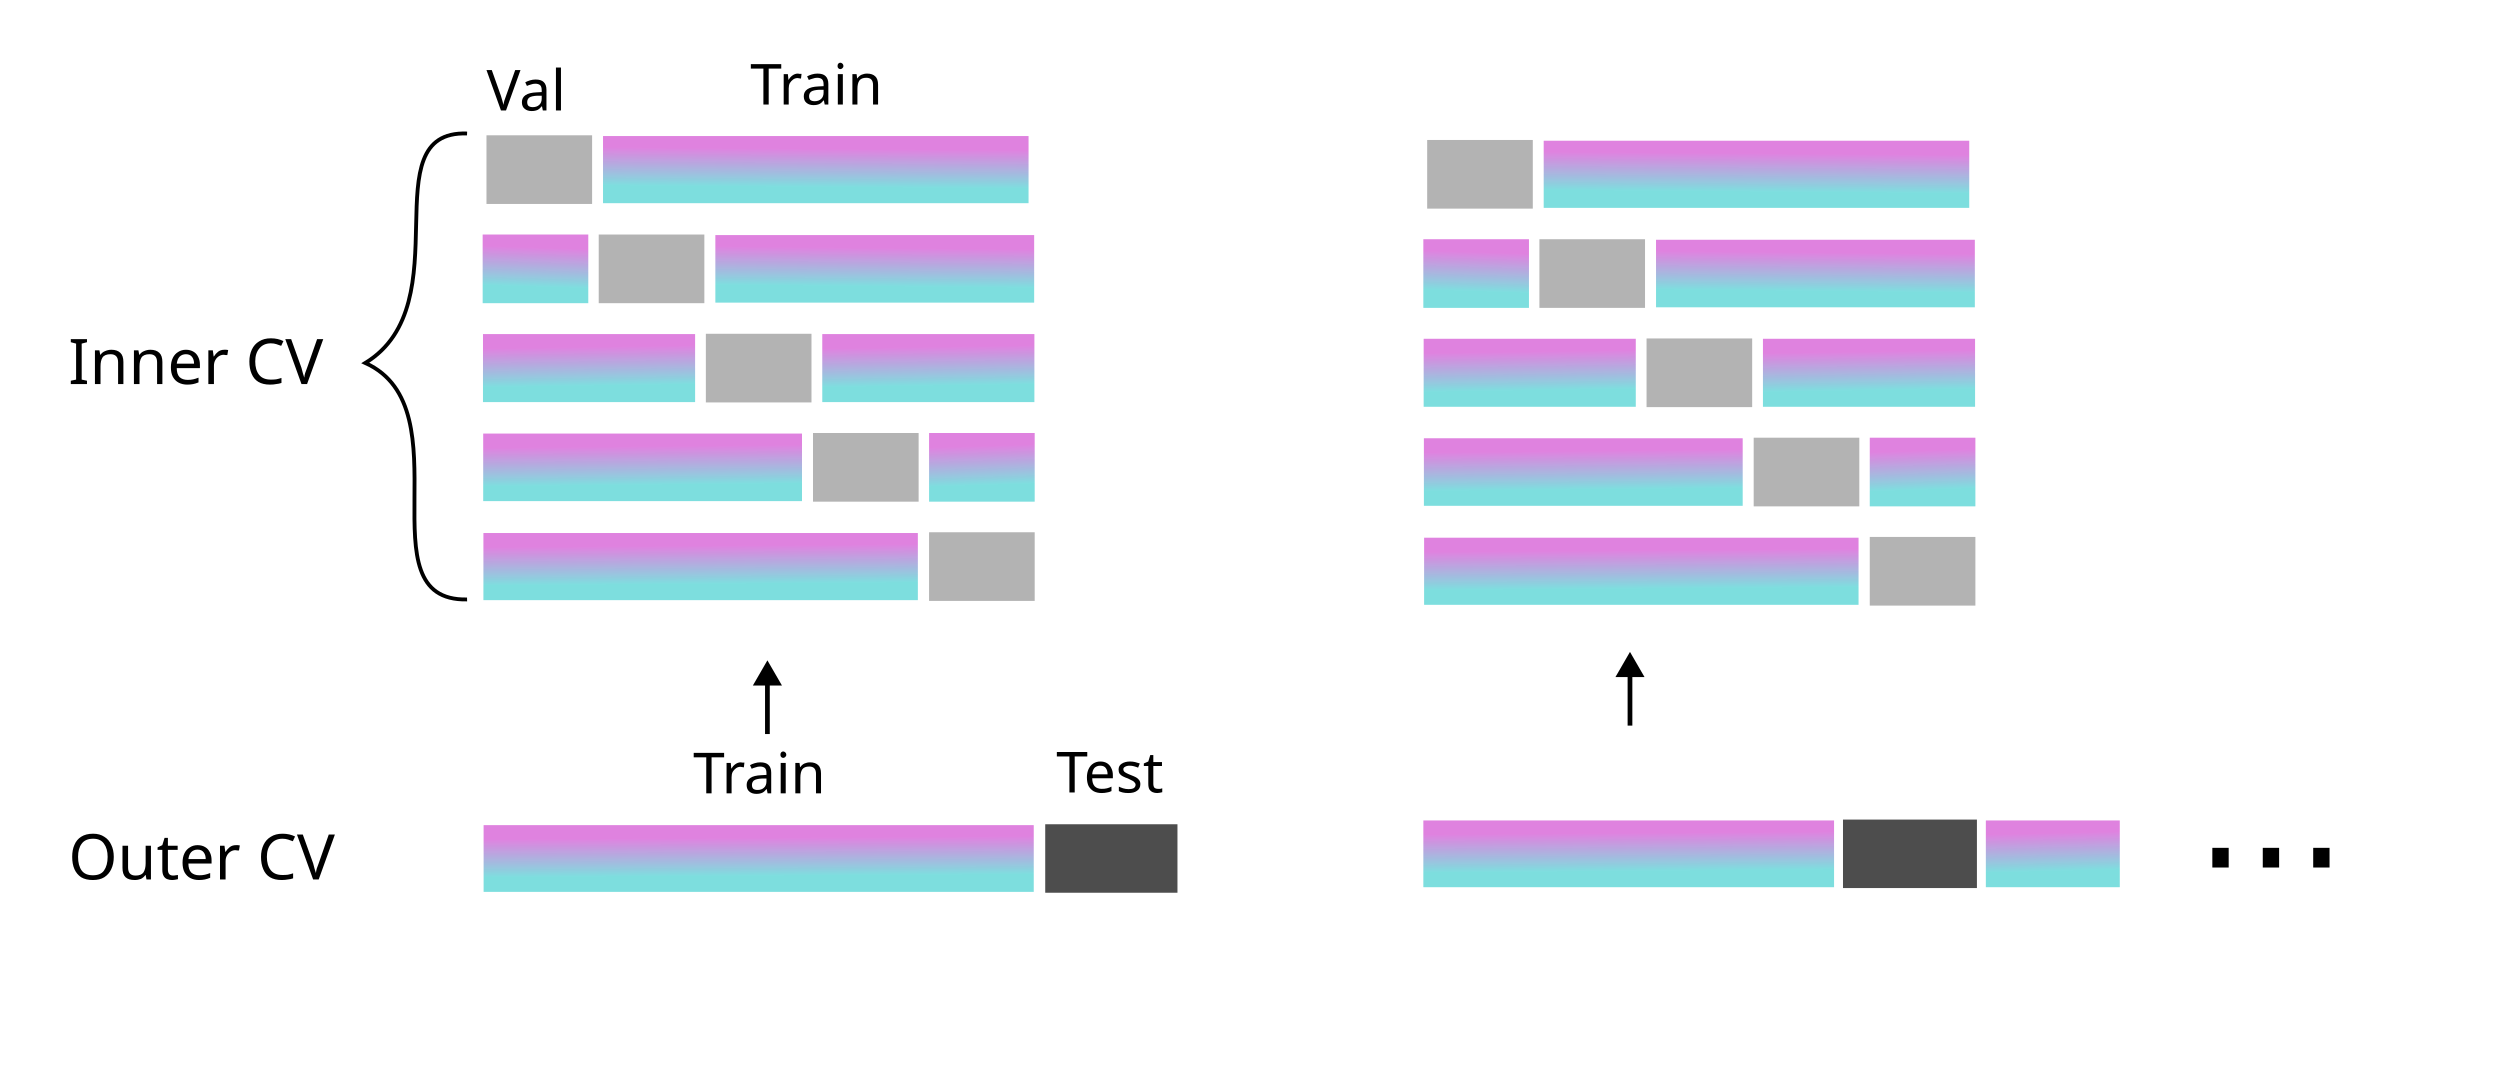
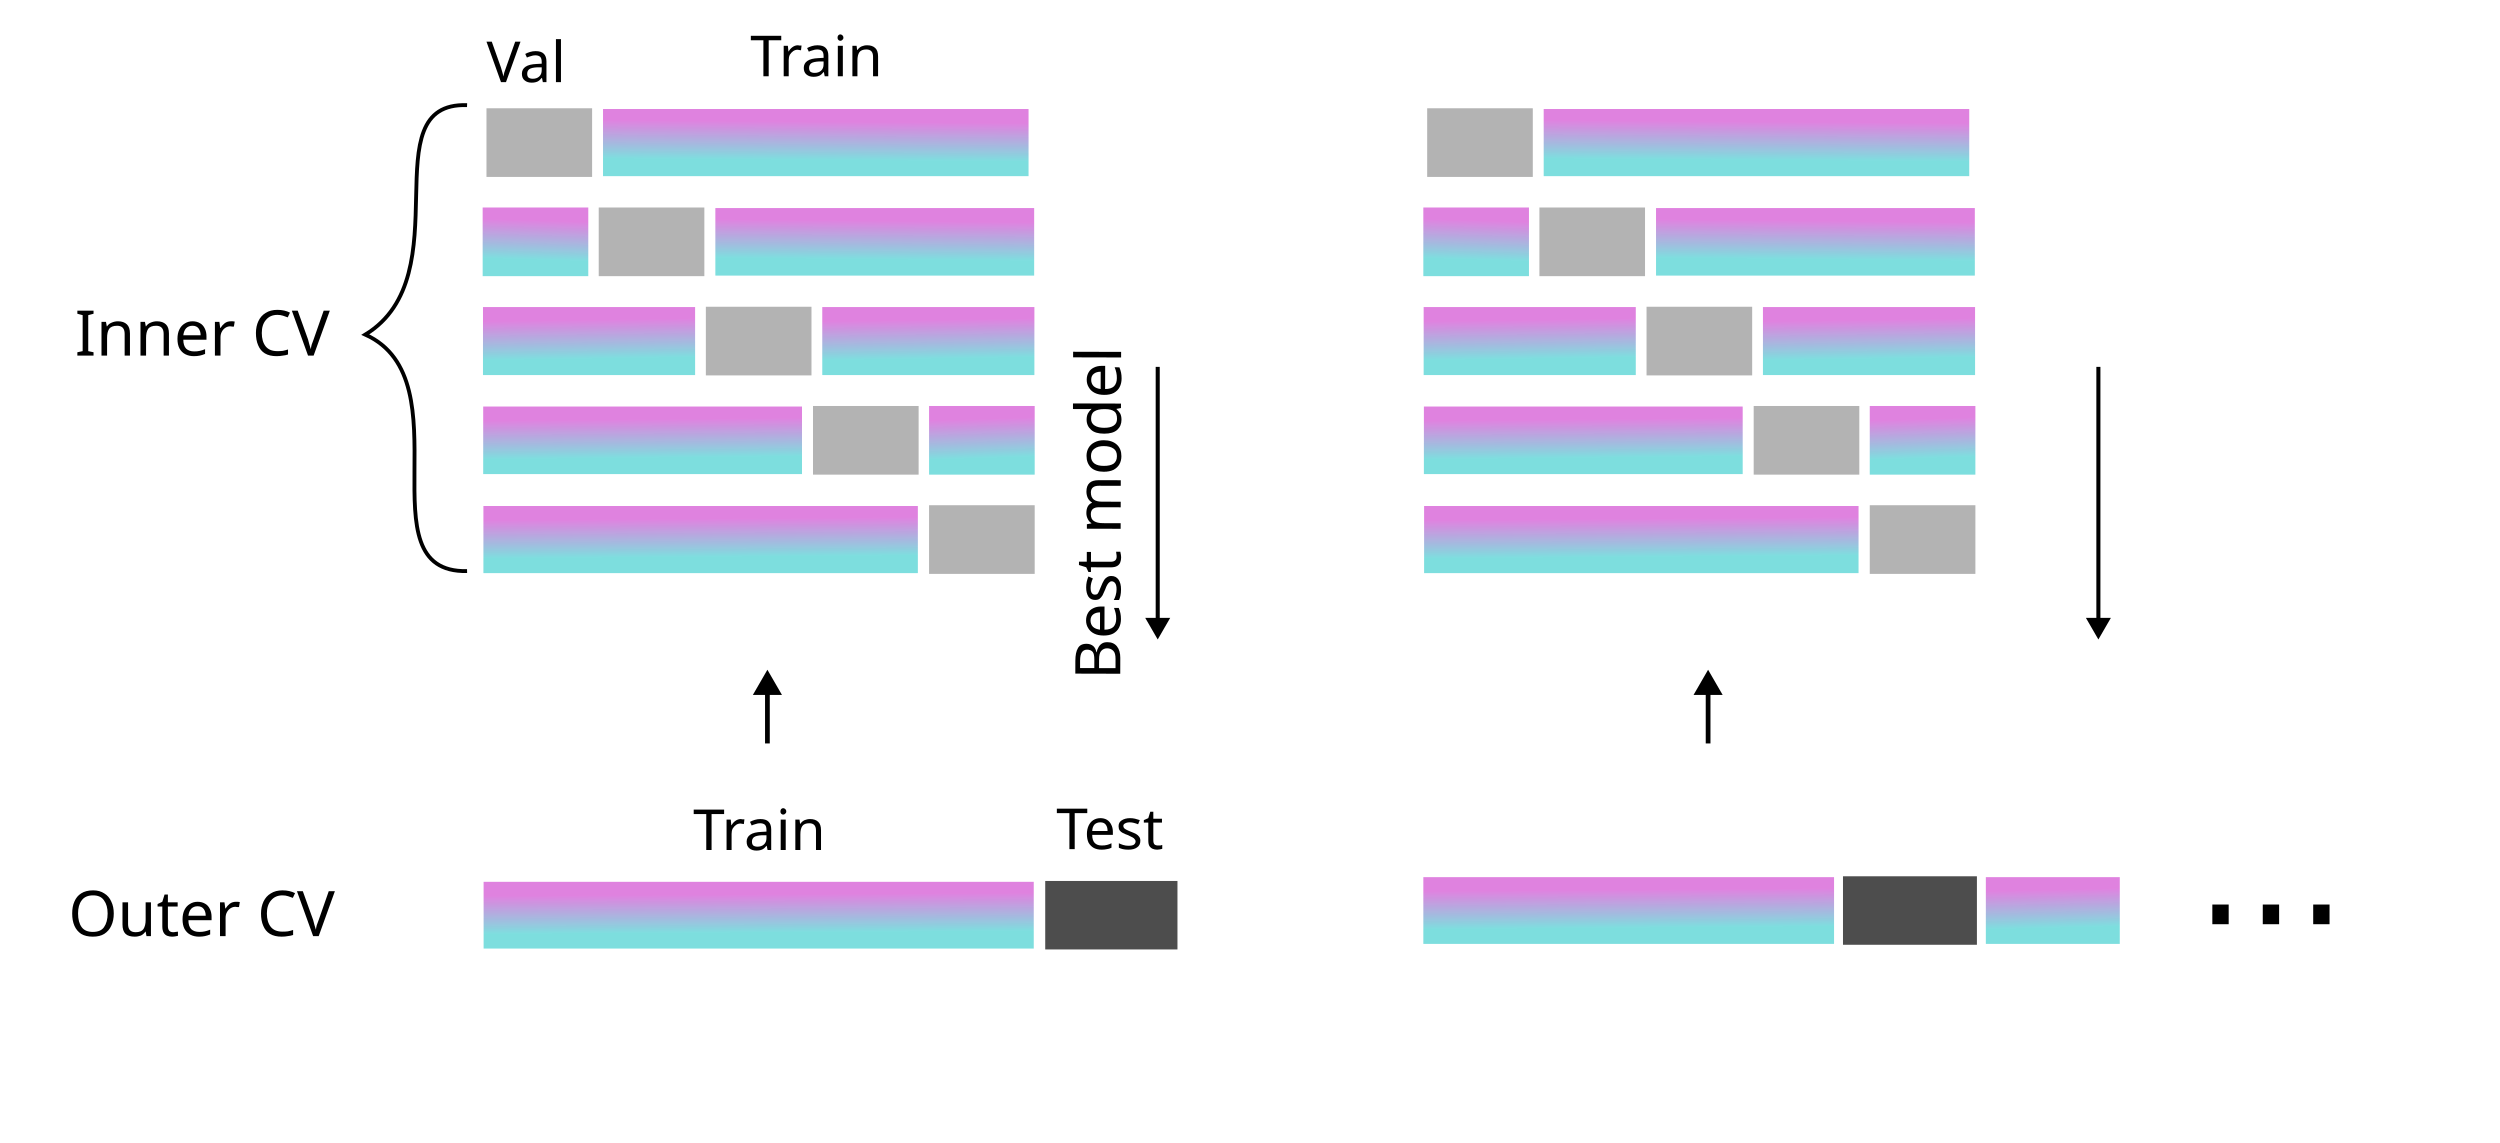
- <svg xmlns="http://www.w3.org/2000/svg" xmlns:xlink="http://www.w3.org/1999/xlink" width="140mm" height="60mm" viewBox="0 0 140 60" version="1.1" id="svg5">
+ <svg xmlns="http://www.w3.org/2000/svg" xmlns:xlink="http://www.w3.org/1999/xlink" width="140mm" height="64mm" viewBox="0 0 140 64" version="1.1" id="svg5">
  <defs id="defs2">
+     <marker style="overflow:visible" id="marker1310" refX="0" refY="0" orient="auto-start-reverse" markerWidth="5.324" markerHeight="6.155" viewBox="0 0 5.324 6.155" preserveAspectRatio="xMidYMid">
+       <path transform="scale(0.5)" style="fill:context-stroke;fill-rule:evenodd;stroke:context-stroke;stroke-width:1pt" d="M 5.77,0 -2.88,5 V -5 Z" id="path1308" />
+     </marker>
    <marker style="overflow:visible" id="TriangleStart" refX="0" refY="0" orient="auto-start-reverse" markerWidth="5.324" markerHeight="6.155" viewBox="0 0 5.324 6.155" preserveAspectRatio="xMidYMid">
      <path transform="scale(0.5)" style="fill:context-stroke;fill-rule:evenodd;stroke:context-stroke;stroke-width:1pt" d="M 5.77,0 -2.88,5 V -5 Z" id="path135" />
    </marker>
    <linearGradient id="linearGradient109644">
      <stop style="stop-color:#00bfbf;stop-opacity:0.508;" offset="0.267" id="stop109640" />
      <stop style="stop-color:#bf00bf;stop-opacity:0.489;" offset="0.849" id="stop109642" />
    </linearGradient>
-     <linearGradient xlink:href="#linearGradient109644" id="linearGradient109646" x1="12.451" y1="15.493" x2="12.457" y2="13.879" gradientUnits="userSpaceOnUse" gradientTransform="matrix(1.513694,0,0,2.288018,-62.04366,14.4755)" />
+     <linearGradient xlink:href="#linearGradient109644" id="linearGradient109646" x1="12.451" y1="15.493" x2="12.457" y2="13.879" gradientUnits="userSpaceOnUse" gradientTransform="matrix(1.513694,0,0,2.288018,-62.04366,17.76292)" />
    <clipPath clipPathUnits="userSpaceOnUse" id="clipPath140313">
      <path d="M 0,0 H 288 V 217 H 0 Z" id="path140311" />
    </clipPath>
    <clipPath clipPathUnits="userSpaceOnUse" id="clipPath135669">
      <path d="M 0,0 H 288 V 217 H 0 Z" id="path135667" />
    </clipPath>
-     <linearGradient xlink:href="#linearGradient109644" id="linearGradient1276" gradientUnits="userSpaceOnUse" gradientTransform="matrix(1.195354,0,0,2.300832,-54.68055,-2.05934)" x1="12.451" y1="15.493" x2="12.457" y2="13.879" />
-     <linearGradient xlink:href="#linearGradient109644" id="linearGradient1411" gradientUnits="userSpaceOnUse" gradientTransform="matrix(0.8771693,0,0,2.315583,-47.31945,-7.832839)" x1="12.451" y1="15.493" x2="12.457" y2="13.879" />
-     <linearGradient xlink:href="#linearGradient109644" id="linearGradient1501" gradientUnits="userSpaceOnUse" gradientTransform="matrix(0.2906032,0,0,2.353418,-58.74072,-8.386604)" x1="12.451" y1="15.493" x2="12.457" y2="13.879" />
-     <linearGradient xlink:href="#linearGradient109644" id="linearGradient1594" gradientUnits="userSpaceOnUse" gradientTransform="matrix(0.5836803,0,0,2.331934,-40.52742,-13.62977)" x1="12.451" y1="15.493" x2="12.457" y2="13.879" />
-     <linearGradient xlink:href="#linearGradient109644" id="linearGradient1598" gradientUnits="userSpaceOnUse" gradientTransform="matrix(0.5836803,0,0,2.331934,-59.52742,-13.62976)" x1="12.451" y1="15.493" x2="12.457" y2="13.879" />
-     <linearGradient xlink:href="#linearGradient109644" id="linearGradient1693" gradientUnits="userSpaceOnUse" gradientTransform="matrix(0.8771693,0,0,2.315583,37.65251,-18.94805)" x1="12.451" y1="15.493" x2="12.457" y2="13.879" />
-     <linearGradient xlink:href="#linearGradient109644" id="linearGradient1697" gradientUnits="userSpaceOnUse" gradientTransform="matrix(0.2906032,0,0,2.353418,26.23124,-19.50181)" x1="12.451" y1="15.493" x2="12.457" y2="13.879" />
-     <linearGradient xlink:href="#linearGradient109644" id="linearGradient1768" gradientUnits="userSpaceOnUse" gradientTransform="matrix(1.170872,0,0,2.301888,30.55554,-24.30521)" x1="12.451" y1="15.493" x2="12.457" y2="13.879" />
-     <linearGradient xlink:href="#linearGradient109644" id="linearGradient6518" gradientUnits="userSpaceOnUse" gradientTransform="matrix(1.130072,0,0,2.288018,-102.8999,14.68628)" x1="12.451" y1="15.493" x2="12.457" y2="13.879" />
-     <linearGradient xlink:href="#linearGradient109644" id="linearGradient6720" gradientUnits="userSpaceOnUse" gradientTransform="matrix(0.3685018,0,0,2.288018,-116.81,14.68628)" x1="12.451" y1="15.493" x2="12.457" y2="13.879" />
-     <marker style="overflow:visible" id="TriangleStart-3" refX="0" refY="0" orient="auto-start-reverse" markerWidth="5.324" markerHeight="6.155" viewBox="0 0 5.324 6.155" preserveAspectRatio="xMidYMid">
-       <path transform="scale(0.5)" style="fill:context-stroke;fill-rule:evenodd;stroke:context-stroke;stroke-width:1pt" d="M 5.77,0 -2.88,5 V -5 Z" id="path135-2" />
+     <linearGradient xlink:href="#linearGradient109644" id="linearGradient1276" gradientUnits="userSpaceOnUse" gradientTransform="matrix(1.195354,0,0,2.300832,-54.68055,-3.534418)" x1="12.451" y1="15.493" x2="12.457" y2="13.879" />
+     <linearGradient xlink:href="#linearGradient109644" id="linearGradient1411" gradientUnits="userSpaceOnUse" gradientTransform="matrix(0.8771693,0,0,2.315583,-47.31945,-9.307918)" x1="12.451" y1="15.493" x2="12.457" y2="13.879" />
+     <linearGradient xlink:href="#linearGradient109644" id="linearGradient1501" gradientUnits="userSpaceOnUse" gradientTransform="matrix(0.2906032,0,0,2.353418,-58.74072,-9.861682)" x1="12.451" y1="15.493" x2="12.457" y2="13.879" />
+     <linearGradient xlink:href="#linearGradient109644" id="linearGradient1594" gradientUnits="userSpaceOnUse" gradientTransform="matrix(0.5836803,0,0,2.331934,-40.52742,-15.10484)" x1="12.451" y1="15.493" x2="12.457" y2="13.879" />
+     <linearGradient xlink:href="#linearGradient109644" id="linearGradient1598" gradientUnits="userSpaceOnUse" gradientTransform="matrix(0.5836803,0,0,2.331934,-59.52742,-15.10484)" x1="12.451" y1="15.493" x2="12.457" y2="13.879" />
+     <linearGradient xlink:href="#linearGradient109644" id="linearGradient1693" gradientUnits="userSpaceOnUse" gradientTransform="matrix(0.8771693,0,0,2.315583,37.65251,-20.42312)" x1="12.451" y1="15.493" x2="12.457" y2="13.879" />
+     <linearGradient xlink:href="#linearGradient109644" id="linearGradient1697" gradientUnits="userSpaceOnUse" gradientTransform="matrix(0.2906032,0,0,2.353418,26.23124,-20.97689)" x1="12.451" y1="15.493" x2="12.457" y2="13.879" />
+     <linearGradient xlink:href="#linearGradient109644" id="linearGradient1768" gradientUnits="userSpaceOnUse" gradientTransform="matrix(1.170872,0,0,2.301888,30.55554,-25.78029)" x1="12.451" y1="15.493" x2="12.457" y2="13.879" />
+     <linearGradient xlink:href="#linearGradient109644" id="linearGradient6518" gradientUnits="userSpaceOnUse" gradientTransform="matrix(1.130072,0,0,2.288018,-105.8082,17.50067)" x1="12.451" y1="15.493" x2="12.457" y2="13.879" />
+     <linearGradient xlink:href="#linearGradient109644" id="linearGradient6720" gradientUnits="userSpaceOnUse" gradientTransform="matrix(0.3685018,0,0,2.288018,-119.7184,17.50066)" x1="12.451" y1="15.493" x2="12.457" y2="13.879" />
+     <marker style="overflow:visible" id="TriangleStart-1" refX="0" refY="0" orient="auto-start-reverse" markerWidth="5.324" markerHeight="6.155" viewBox="0 0 5.324 6.155" preserveAspectRatio="xMidYMid">
+       <path transform="scale(0.5)" style="fill:context-stroke;fill-rule:evenodd;stroke:context-stroke;stroke-width:1pt" d="M 5.77,0 -2.88,5 V -5 Z" id="path135-4" />
    </marker>
-     <linearGradient xlink:href="#linearGradient109644" id="linearGradient7073" gradientUnits="userSpaceOnUse" gradientTransform="matrix(1.195354,0,0,2.300832,-104.3792,-1.324038)" x1="12.451" y1="15.493" x2="12.457" y2="13.879" />
-     <linearGradient xlink:href="#linearGradient109644" id="linearGradient7075" gradientUnits="userSpaceOnUse" gradientTransform="matrix(1.170872,0,0,2.301888,80.25417,-23.56991)" x1="12.451" y1="15.493" x2="12.457" y2="13.879" />
-     <linearGradient xlink:href="#linearGradient109644" id="linearGradient7077" gradientUnits="userSpaceOnUse" gradientTransform="matrix(0.8771693,0,0,2.315583,-97.01808,-7.097538)" x1="12.451" y1="15.493" x2="12.457" y2="13.879" />
-     <linearGradient xlink:href="#linearGradient109644" id="linearGradient7079" gradientUnits="userSpaceOnUse" gradientTransform="matrix(0.2906032,0,0,2.353418,-108.4394,-7.651303)" x1="12.451" y1="15.493" x2="12.457" y2="13.879" />
-     <linearGradient xlink:href="#linearGradient109644" id="linearGradient7081" gradientUnits="userSpaceOnUse" gradientTransform="matrix(0.8771693,0,0,2.315583,87.35114,-18.21275)" x1="12.451" y1="15.493" x2="12.457" y2="13.879" />
-     <linearGradient xlink:href="#linearGradient109644" id="linearGradient7083" gradientUnits="userSpaceOnUse" gradientTransform="matrix(0.2906032,0,0,2.353418,75.92987,-18.76651)" x1="12.451" y1="15.493" x2="12.457" y2="13.879" />
-     <linearGradient xlink:href="#linearGradient109644" id="linearGradient7085" gradientUnits="userSpaceOnUse" gradientTransform="matrix(0.5836803,0,0,2.331934,-90.22605,-12.89446)" x1="12.451" y1="15.493" x2="12.457" y2="13.879" />
-     <linearGradient xlink:href="#linearGradient109644" id="linearGradient7087" gradientUnits="userSpaceOnUse" gradientTransform="matrix(0.5836803,0,0,2.331934,-109.2261,-12.89446)" x1="12.451" y1="15.493" x2="12.457" y2="13.879" />
+     <marker style="overflow:visible" id="marker1310-9" refX="0" refY="0" orient="auto-start-reverse" markerWidth="5.324" markerHeight="6.155" viewBox="0 0 5.324 6.155" preserveAspectRatio="xMidYMid">
+       <path transform="scale(0.5)" style="fill:context-stroke;fill-rule:evenodd;stroke:context-stroke;stroke-width:1pt" d="M 5.77,0 -2.88,5 V -5 Z" id="path1308-2" />
+     </marker>
+     <linearGradient xlink:href="#linearGradient109644" id="linearGradient5527" gradientUnits="userSpaceOnUse" gradientTransform="matrix(1.195354,0,0,2.300832,-111.7473,-2.328446)" x1="12.451" y1="15.493" x2="12.457" y2="13.879" />
+     <linearGradient xlink:href="#linearGradient109644" id="linearGradient5529" gradientUnits="userSpaceOnUse" gradientTransform="matrix(1.170872,0,0,2.301888,87.62229,-24.57431)" x1="12.451" y1="15.493" x2="12.457" y2="13.879" />
+     <linearGradient xlink:href="#linearGradient109644" id="linearGradient5531" gradientUnits="userSpaceOnUse" gradientTransform="matrix(0.8771693,0,0,2.315583,-104.3862,-8.101942)" x1="12.451" y1="15.493" x2="12.457" y2="13.879" />
+     <linearGradient xlink:href="#linearGradient109644" id="linearGradient5533" gradientUnits="userSpaceOnUse" gradientTransform="matrix(0.2906032,0,0,2.353418,-115.8075,-8.655706)" x1="12.451" y1="15.493" x2="12.457" y2="13.879" />
+     <linearGradient xlink:href="#linearGradient109644" id="linearGradient5535" gradientUnits="userSpaceOnUse" gradientTransform="matrix(0.8771693,0,0,2.315583,94.71926,-19.21715)" x1="12.451" y1="15.493" x2="12.457" y2="13.879" />
+     <linearGradient xlink:href="#linearGradient109644" id="linearGradient5537" gradientUnits="userSpaceOnUse" gradientTransform="matrix(0.2906032,0,0,2.353418,83.29799,-19.77091)" x1="12.451" y1="15.493" x2="12.457" y2="13.879" />
+     <linearGradient xlink:href="#linearGradient109644" id="linearGradient5539" gradientUnits="userSpaceOnUse" gradientTransform="matrix(0.5836803,0,0,2.331934,-97.59418,-13.89887)" x1="12.451" y1="15.493" x2="12.457" y2="13.879" />
+     <linearGradient xlink:href="#linearGradient109644" id="linearGradient5541" gradientUnits="userSpaceOnUse" gradientTransform="matrix(0.5836803,0,0,2.331934,-116.5942,-13.89887)" x1="12.451" y1="15.493" x2="12.457" y2="13.879" />
  </defs>
  <g id="layer1">
    <text xml:space="preserve" style="font-style:normal;font-weight:normal;font-size:2.117px;line-height:1.25;font-family:sans-serif;fill:#000000;fill-opacity:1;stroke:none;stroke-width:0.265" x="9.736" y="-0.878" id="text3369-9">
      <tspan id="tspan3367-8" style="font-size:2.117px;stroke-width:0.265" x="9.736" y="-0.878" />
    </text>
-     <text xml:space="preserve" style="font-style:normal;font-weight:normal;font-size:3.175px;line-height:1.25;font-family:sans-serif;fill:#000000;fill-opacity:1;stroke:none;stroke-width:0.265" x="38.816" y="44.425" id="text1868">
-       <tspan id="tspan1866" style="font-size:3.175px;stroke-width:0.265" x="38.816" y="44.425">Train</tspan>
+     <text xml:space="preserve" style="font-style:normal;font-weight:normal;font-size:3.175px;line-height:1.25;font-family:sans-serif;fill:#000000;fill-opacity:1;stroke:none;stroke-width:0.265" x="38.816" y="47.6" id="text1868">
+       <tspan id="tspan1866" style="font-size:3.175px;stroke-width:0.265" x="38.816" y="47.6">Train</tspan>
    </text>
-     <text xml:space="preserve" style="font-style:normal;font-weight:normal;font-size:3.175px;line-height:1.25;font-family:sans-serif;fill:#000000;fill-opacity:1;stroke:none;stroke-width:0.265" x="27.242" y="6.186" id="text1868-3">
-       <tspan id="tspan1866-1" style="font-size:3.175px;stroke-width:0.265" x="27.242" y="6.186">Val</tspan>
+     <text xml:space="preserve" style="font-style:normal;font-weight:normal;font-size:3.175px;line-height:1.25;font-family:sans-serif;fill:#000000;fill-opacity:1;stroke:none;stroke-width:0.265" x="59.152" y="47.551" id="text1868-2">
+       <tspan id="tspan1866-9" style="font-size:3.175px;stroke-width:0.265" x="59.152" y="47.551">Test</tspan>
    </text>
-     <text xml:space="preserve" style="font-style:normal;font-weight:normal;font-size:3.175px;line-height:1.25;font-family:sans-serif;fill:#000000;fill-opacity:1;stroke:none;stroke-width:0.265" x="42.014" y="5.855" id="text1868-3-9">
-       <tspan id="tspan1866-1-4" style="font-size:3.175px;stroke-width:0.265" x="42.014" y="5.855">Train</tspan>
+     <rect style="fill:url(#linearGradient109646);fill-opacity:1;stroke:#09040b;stroke-width:0;stroke-dasharray:none;stroke-opacity:1;paint-order:stroke markers fill" id="rect1514-4-9" width="30.808" height="3.738" x="-57.89" y="49.382" transform="scale(-1,1)" />
+     <rect style="fill:#4d4d4d;fill-opacity:1;stroke:#09040b;stroke-width:0;stroke-dasharray:none;stroke-opacity:1;paint-order:stroke markers fill" id="rect1514-4-9-7" width="7.405" height="3.835" x="-65.938" y="49.334" transform="scale(-1,1)" />
+     <rect style="fill:url(#linearGradient6518);fill-opacity:1;stroke:#09040b;stroke-width:0;stroke-dasharray:none;stroke-opacity:1;paint-order:stroke markers fill" id="rect1514-4-9-3" width="23" height="3.738" x="-102.707" y="49.12" transform="scale(-1,1)" />
+     <rect style="fill:url(#linearGradient6720);fill-opacity:1;stroke:#09040b;stroke-width:0;stroke-dasharray:none;stroke-opacity:1;paint-order:stroke markers fill" id="rect1514-4-9-3-6" width="7.5" height="3.738" x="-118.707" y="49.12" transform="scale(-1,1)" />
+     <rect style="fill:#4d4d4d;fill-opacity:1;stroke:#09040b;stroke-width:0;stroke-dasharray:none;stroke-opacity:1;paint-order:stroke markers fill" id="rect1514-4-9-7-6" width="7.5" height="3.835" x="-110.707" y="49.072" transform="scale(-1,1)" />
+     <text xml:space="preserve" style="font-style:normal;font-weight:normal;font-size:3.175px;line-height:1.25;font-family:sans-serif;fill:#000000;fill-opacity:1;stroke:none;stroke-width:0.265" x="27.242" y="4.598" id="text1868-3">
+       <tspan id="tspan1866-1" style="font-size:3.175px;stroke-width:0.265" x="27.242" y="4.598">Val</tspan>
    </text>
-     <text xml:space="preserve" style="font-style:normal;font-weight:normal;font-size:3.175px;line-height:1.25;font-family:sans-serif;fill:#000000;fill-opacity:1;stroke:none;stroke-width:0.265" x="59.152" y="44.376" id="text1868-2">
-       <tspan id="tspan1866-9" style="font-size:3.175px;stroke-width:0.265" x="59.152" y="44.376">Test</tspan>
+     <text xml:space="preserve" style="font-style:normal;font-weight:normal;font-size:3.175px;line-height:1.25;font-family:sans-serif;fill:#000000;fill-opacity:1;stroke:none;stroke-width:0.265" x="42.014" y="4.267" id="text1868-3-9">
+       <tspan id="tspan1866-1-4" style="font-size:3.175px;stroke-width:0.265" x="42.014" y="4.267">Train</tspan>
    </text>
-     <g id="g7519" transform="translate(0,0.1124218)">
-       <rect style="fill:url(#linearGradient109646);fill-opacity:1;stroke:#09040b;stroke-width:0;stroke-dasharray:none;stroke-opacity:1;paint-order:stroke markers fill" id="rect1514-4-9" width="30.808" height="3.738" x="-57.89" y="46.095" transform="scale(-1,1)" />
-       <rect style="fill:#4d4d4d;fill-opacity:1;stroke:#09040b;stroke-width:0;stroke-dasharray:none;stroke-opacity:1;paint-order:stroke markers fill" id="rect1514-4-9-7" width="7.405" height="3.835" x="-65.938" y="46.046" transform="scale(-1,1)" />
-       <rect style="fill:url(#linearGradient1276);fill-opacity:1;stroke:#09040b;stroke-width:0;stroke-dasharray:none;stroke-opacity:1;paint-order:stroke markers fill" id="rect1514-4-9-5" width="24.329" height="3.759" x="-51.4" y="29.737" transform="scale(-1,1)" />
-       <path id="rect1514-4-9-7-9" style="fill:#b3b3b3;stroke:#09040b;stroke-width:0;paint-order:stroke markers fill" d="m 57.943,29.694 h -5.915 v 3.845 h 5.915 z" />
-       <path id="rect1514-4-9-5-6" style="fill:url(#linearGradient1768);stroke:#09040b;stroke-width:0;paint-order:stroke markers fill" d="m 33.769,7.506 h 23.83 v 3.76 H 33.769 Z" />
-       <rect style="fill:#b3b3b3;fill-opacity:1;stroke:#09040b;stroke-width:0;stroke-dasharray:none;stroke-opacity:1;paint-order:stroke markers fill" id="rect1514-4-9-7-9-1" width="5.915" height="3.845" x="27.243" y="7.464" />
-       <rect style="fill:url(#linearGradient1411);fill-opacity:1;stroke:#09040b;stroke-width:0;stroke-dasharray:none;stroke-opacity:1;paint-order:stroke markers fill" id="rect1514-4-9-5-2" width="17.853" height="3.783" x="-44.912" y="24.167" transform="scale(-1,1)" />
-       <rect style="fill:#b3b3b3;fill-opacity:1;stroke:#09040b;stroke-width:0;stroke-dasharray:none;stroke-opacity:1;paint-order:stroke markers fill" id="rect1514-4-9-7-9-8" width="5.915" height="3.845" x="-51.443" y="24.136" transform="scale(-1,1)" />
-       <rect style="fill:url(#linearGradient1501);fill-opacity:1;stroke:#09040b;stroke-width:0;stroke-dasharray:none;stroke-opacity:1;paint-order:stroke markers fill" id="rect1514-4-9-7-9-8-2" width="5.915" height="3.845" x="-57.943" y="24.136" transform="scale(-1,1)" />
-       <rect style="fill:url(#linearGradient1693);fill-opacity:1;stroke:#09040b;stroke-width:0;stroke-dasharray:none;stroke-opacity:1;paint-order:stroke markers fill" id="rect1514-4-9-5-2-2" width="17.853" height="3.783" x="40.06" y="13.052" />
-       <rect style="fill:#b3b3b3;fill-opacity:1;stroke:#09040b;stroke-width:0;stroke-dasharray:none;stroke-opacity:1;paint-order:stroke markers fill" id="rect1514-4-9-7-9-8-8" width="5.915" height="3.845" x="33.529" y="13.021" />
-       <rect style="fill:url(#linearGradient1697);fill-opacity:1;stroke:#09040b;stroke-width:0;stroke-dasharray:none;stroke-opacity:1;paint-order:stroke markers fill" id="rect1514-4-9-7-9-8-2-9" width="5.915" height="3.845" x="27.029" y="13.021" />
-       <rect style="fill:url(#linearGradient1594);fill-opacity:1;stroke:#09040b;stroke-width:0;stroke-dasharray:none;stroke-opacity:1;paint-order:stroke markers fill" id="rect1514-4-9-5-2-3" width="11.879" height="3.809" x="-38.926" y="18.596" transform="scale(-1,1)" />
-       <rect style="fill:#b3b3b3;fill-opacity:1;stroke:#09040b;stroke-width:0;stroke-dasharray:none;stroke-opacity:1;paint-order:stroke markers fill" id="rect1514-4-9-7-9-8-7" width="5.915" height="3.845" x="-45.443" y="18.579" transform="scale(-1,1)" />
-       <rect style="fill:url(#linearGradient1598);fill-opacity:1;stroke:#09040b;stroke-width:0;stroke-dasharray:none;stroke-opacity:1;paint-order:stroke markers fill" id="rect1514-4-9-7-9-8-2-5" width="11.879" height="3.809" x="-57.926" y="18.596" transform="scale(-1,1)" />
-       <path style="fill:none;stroke:#000000;stroke-width:0.265px;stroke-linecap:butt;stroke-linejoin:miter;stroke-opacity:1;marker-end:url(#TriangleStart)" d="m 42.975,40.994 v -3.186" id="path4911" />
+     <g id="g8766" transform="translate(0,0.07381583)">
+       <path style="fill:none;stroke:#000000;stroke-width:0.265px;stroke-linecap:butt;stroke-linejoin:miter;stroke-opacity:1;marker-end:url(#TriangleStart)" d="m 42.975,41.559 v -3.186" id="path4911" />
+       <rect style="fill:url(#linearGradient1276);fill-opacity:1;stroke:#09040b;stroke-width:0;stroke-dasharray:none;stroke-opacity:1;paint-order:stroke markers fill" id="rect1514-4-9-5" width="24.329" height="3.759" x="-51.4" y="28.262" transform="scale(-1,1)" />
+       <path id="rect1514-4-9-7-9" style="fill:#b3b3b3;stroke:#09040b;stroke-width:0;paint-order:stroke markers fill" d="m 57.943,28.219 h -5.915 v 3.845 h 5.915 z" />
+       <path id="rect1514-4-9-5-6" style="fill:url(#linearGradient1768);stroke:#09040b;stroke-width:0;paint-order:stroke markers fill" d="M 33.769,6.031 H 57.599 V 9.791 H 33.769 Z" />
+       <rect style="fill:#b3b3b3;fill-opacity:1;stroke:#09040b;stroke-width:0;stroke-dasharray:none;stroke-opacity:1;paint-order:stroke markers fill" id="rect1514-4-9-7-9-1" width="5.915" height="3.845" x="27.243" y="5.989" />
+       <rect style="fill:url(#linearGradient1411);fill-opacity:1;stroke:#09040b;stroke-width:0;stroke-dasharray:none;stroke-opacity:1;paint-order:stroke markers fill" id="rect1514-4-9-5-2" width="17.853" height="3.783" x="-44.912" y="22.692" transform="scale(-1,1)" />
+       <rect style="fill:#b3b3b3;fill-opacity:1;stroke:#09040b;stroke-width:0;stroke-dasharray:none;stroke-opacity:1;paint-order:stroke markers fill" id="rect1514-4-9-7-9-8" width="5.915" height="3.845" x="-51.443" y="22.661" transform="scale(-1,1)" />
+       <rect style="fill:url(#linearGradient1501);fill-opacity:1;stroke:#09040b;stroke-width:0;stroke-dasharray:none;stroke-opacity:1;paint-order:stroke markers fill" id="rect1514-4-9-7-9-8-2" width="5.915" height="3.845" x="-57.943" y="22.661" transform="scale(-1,1)" />
+       <rect style="fill:url(#linearGradient1693);fill-opacity:1;stroke:#09040b;stroke-width:0;stroke-dasharray:none;stroke-opacity:1;paint-order:stroke markers fill" id="rect1514-4-9-5-2-2" width="17.853" height="3.783" x="40.06" y="11.577" />
+       <rect style="fill:#b3b3b3;fill-opacity:1;stroke:#09040b;stroke-width:0;stroke-dasharray:none;stroke-opacity:1;paint-order:stroke markers fill" id="rect1514-4-9-7-9-8-8" width="5.915" height="3.845" x="33.529" y="11.546" />
+       <rect style="fill:url(#linearGradient1697);fill-opacity:1;stroke:#09040b;stroke-width:0;stroke-dasharray:none;stroke-opacity:1;paint-order:stroke markers fill" id="rect1514-4-9-7-9-8-2-9" width="5.915" height="3.845" x="27.029" y="11.546" />
+       <rect style="fill:url(#linearGradient1594);fill-opacity:1;stroke:#09040b;stroke-width:0;stroke-dasharray:none;stroke-opacity:1;paint-order:stroke markers fill" id="rect1514-4-9-5-2-3" width="11.879" height="3.809" x="-38.926" y="17.121" transform="scale(-1,1)" />
+       <rect style="fill:#b3b3b3;fill-opacity:1;stroke:#09040b;stroke-width:0;stroke-dasharray:none;stroke-opacity:1;paint-order:stroke markers fill" id="rect1514-4-9-7-9-8-7" width="5.915" height="3.845" x="-45.443" y="17.104" transform="scale(-1,1)" />
+       <rect style="fill:url(#linearGradient1598);fill-opacity:1;stroke:#09040b;stroke-width:0;stroke-dasharray:none;stroke-opacity:1;paint-order:stroke markers fill" id="rect1514-4-9-7-9-8-2-5" width="11.879" height="3.809" x="-57.926" y="17.121" transform="scale(-1,1)" />
+       <path style="fill:none;stroke:#000000;stroke-width:0.227;stroke-linecap:butt;stroke-linejoin:miter;stroke-dasharray:none;stroke-opacity:1;marker-end:url(#marker1310)" d="M 64.832,20.471 V 34.931" id="path549" />
    </g>
-     <g id="g7552" transform="translate(-3.175,-0.374682)">
-       <g id="g7129" transform="translate(6.083337,0.01406248)">
-         <rect style="fill:url(#linearGradient6518);fill-opacity:1;stroke:#09040b;stroke-width:0;stroke-dasharray:none;stroke-opacity:1;paint-order:stroke markers fill" id="rect1514-4-9-3" width="23" height="3.738" x="-99.799" y="46.306" transform="scale(-1,1)" />
-         <rect style="fill:url(#linearGradient6720);fill-opacity:1;stroke:#09040b;stroke-width:0;stroke-dasharray:none;stroke-opacity:1;paint-order:stroke markers fill" id="rect1514-4-9-3-6" width="7.5" height="3.738" x="-115.799" y="46.306" transform="scale(-1,1)" />
-         <rect style="fill:#4d4d4d;fill-opacity:1;stroke:#09040b;stroke-width:0;stroke-dasharray:none;stroke-opacity:1;paint-order:stroke markers fill" id="rect1514-4-9-7-6" width="7.5" height="3.835" x="-107.799" y="46.257" transform="scale(-1,1)" />
-       </g>
-       <g id="g7156" transform="translate(6.154818,0.01406248)">
-         <rect style="fill:url(#linearGradient7073);fill-opacity:1;stroke:#09040b;stroke-width:0;stroke-dasharray:none;stroke-opacity:1;paint-order:stroke markers fill" id="rect1514-4-9-5-5" width="24.329" height="3.759" x="-101.099" y="30.472" transform="scale(-1,1)" />
-         <path id="rect1514-4-9-7-9-5" style="fill:#b3b3b3;stroke:#09040b;stroke-width:0;paint-order:stroke markers fill" d="m 107.642,30.429 h -5.915 v 3.845 h 5.915 z" />
-         <path id="rect1514-4-9-5-6-4" style="fill:url(#linearGradient7075);stroke:#09040b;stroke-width:0;paint-order:stroke markers fill" d="M 83.467,8.241 H 107.298 V 12.001 H 83.467 Z" />
-         <rect style="fill:#b3b3b3;fill-opacity:1;stroke:#09040b;stroke-width:0;stroke-dasharray:none;stroke-opacity:1;paint-order:stroke markers fill" id="rect1514-4-9-7-9-1-7" width="5.915" height="3.845" x="76.942" y="8.199" />
-         <rect style="fill:url(#linearGradient7077);fill-opacity:1;stroke:#09040b;stroke-width:0;stroke-dasharray:none;stroke-opacity:1;paint-order:stroke markers fill" id="rect1514-4-9-5-2-6" width="17.853" height="3.783" x="-94.611" y="24.903" transform="scale(-1,1)" />
-         <rect style="fill:#b3b3b3;fill-opacity:1;stroke:#09040b;stroke-width:0;stroke-dasharray:none;stroke-opacity:1;paint-order:stroke markers fill" id="rect1514-4-9-7-9-8-5" width="5.915" height="3.845" x="-101.142" y="24.872" transform="scale(-1,1)" />
-         <rect style="fill:url(#linearGradient7079);fill-opacity:1;stroke:#09040b;stroke-width:0;stroke-dasharray:none;stroke-opacity:1;paint-order:stroke markers fill" id="rect1514-4-9-7-9-8-2-6" width="5.915" height="3.845" x="-107.642" y="24.872" transform="scale(-1,1)" />
-         <rect style="fill:url(#linearGradient7081);fill-opacity:1;stroke:#09040b;stroke-width:0;stroke-dasharray:none;stroke-opacity:1;paint-order:stroke markers fill" id="rect1514-4-9-5-2-2-9" width="17.853" height="3.783" x="89.758" y="13.787" />
-         <rect style="fill:#b3b3b3;fill-opacity:1;stroke:#09040b;stroke-width:0;stroke-dasharray:none;stroke-opacity:1;paint-order:stroke markers fill" id="rect1514-4-9-7-9-8-8-3" width="5.915" height="3.845" x="83.227" y="13.757" />
-         <rect style="fill:url(#linearGradient7083);fill-opacity:1;stroke:#09040b;stroke-width:0;stroke-dasharray:none;stroke-opacity:1;paint-order:stroke markers fill" id="rect1514-4-9-7-9-8-2-9-7" width="5.915" height="3.845" x="76.727" y="13.757" />
-         <rect style="fill:url(#linearGradient7085);fill-opacity:1;stroke:#09040b;stroke-width:0;stroke-dasharray:none;stroke-opacity:1;paint-order:stroke markers fill" id="rect1514-4-9-5-2-3-4" width="11.879" height="3.809" x="-88.624" y="19.332" transform="scale(-1,1)" />
-         <rect style="fill:#b3b3b3;fill-opacity:1;stroke:#09040b;stroke-width:0;stroke-dasharray:none;stroke-opacity:1;paint-order:stroke markers fill" id="rect1514-4-9-7-9-8-7-5" width="5.915" height="3.845" x="-95.142" y="19.314" transform="scale(-1,1)" />
-         <rect style="fill:url(#linearGradient7087);fill-opacity:1;stroke:#09040b;stroke-width:0;stroke-dasharray:none;stroke-opacity:1;paint-order:stroke markers fill" id="rect1514-4-9-7-9-8-2-5-2" width="11.879" height="3.809" x="-107.624" y="19.332" transform="scale(-1,1)" />
-       </g>
-       <path style="fill:none;stroke:#000000;stroke-width:0.265px;stroke-linecap:butt;stroke-linejoin:miter;stroke-opacity:1;marker-end:url(#TriangleStart-3)" d="M 94.454,41.009 V 37.822" id="path4911-0" />
-     </g>
-     <path style="fill:none;stroke:#000000;stroke-width:0.216px;stroke-linecap:butt;stroke-linejoin:miter;stroke-opacity:1" d="m 26.156,7.476 c -5.452,-0.187 -0.256,9.528 -5.698,12.85 5.658,2.559 -0.216,13.371 5.698,13.243" id="path6004" />
-     <text xml:space="preserve" style="font-style:normal;font-weight:normal;font-size:3.528px;line-height:1.25;font-family:sans-serif;fill:#000000;fill-opacity:1;stroke:none;stroke-width:0.265" x="3.823" y="21.505" id="text6112">
-       <tspan id="tspan6110" style="font-size:3.528px;stroke-width:0.265" x="3.823" y="21.505">Inner CV</tspan>
-       <tspan style="font-size:3.528px;stroke-width:0.265" x="3.823" y="25.915" id="tspan6116" />
+     <path style="fill:none;stroke:#000000;stroke-width:0.216px;stroke-linecap:butt;stroke-linejoin:miter;stroke-opacity:1" d="m 26.156,5.888 c -5.452,-0.187 -0.256,9.528 -5.698,12.85 5.658,2.559 -0.216,13.371 5.698,13.243" id="path6004" />
+     <text xml:space="preserve" style="font-style:normal;font-weight:normal;font-size:3.528px;line-height:1.25;font-family:sans-serif;fill:#000000;fill-opacity:1;stroke:none;stroke-width:0.265" x="4.191" y="19.917" id="text6112">
+       <tspan id="tspan6110" style="font-size:3.528px;stroke-width:0.265" x="4.191" y="19.917">Inner CV</tspan>
+       <tspan style="font-size:3.528px;stroke-width:0.265" x="4.191" y="24.327" id="tspan6116" />
    </text>
-     <text xml:space="preserve" style="font-style:normal;font-weight:normal;font-size:3.528px;line-height:1.25;font-family:sans-serif;fill:#000000;fill-opacity:1;stroke:none;stroke-width:0.265" x="3.823" y="49.248" id="text6112-7">
-       <tspan id="tspan6110-8" style="font-size:3.528px;stroke-width:0.265" x="3.823" y="49.248">Outer CV</tspan>
-       <tspan style="font-size:3.528px;stroke-width:0.265" x="3.823" y="53.658" id="tspan6116-4" />
+     <text xml:space="preserve" style="font-style:normal;font-weight:normal;font-size:3.528px;line-height:1.25;font-family:sans-serif;fill:#000000;fill-opacity:1;stroke:none;stroke-width:0.265" x="-37.904" y="62.837" id="text6112-3" transform="rotate(-89.84409)">
+       <tspan id="tspan6110-6" style="font-size:3.528px;stroke-width:0.265" x="-37.904" y="62.837">Best model</tspan>
+       <tspan style="font-size:3.528px;stroke-width:0.265" x="-37.904" y="67.247" id="tspan6116-7" />
    </text>
-     <g aria-label="... " id="text7172-5" style="font-size:10.583px;line-height:1.25;stroke-width:0.265" transform="matrix(0.8394854,0,0,0.8394854,21.53618,7.362276)">
+     <text xml:space="preserve" style="font-style:normal;font-weight:normal;font-size:3.528px;line-height:1.25;font-family:sans-serif;fill:#000000;fill-opacity:1;stroke:none;stroke-width:0.265" x="3.823" y="52.423" id="text6112-7">
+       <tspan id="tspan6110-8" style="font-size:3.528px;stroke-width:0.265" x="3.823" y="52.423">Outer CV</tspan>
+       <tspan style="font-size:3.528px;stroke-width:0.265" x="3.823" y="56.833" id="tspan6116-4" />
+     </text>
+     <g aria-label="... " id="text7172-5" style="font-size:10.583px;line-height:1.25;stroke-width:0.265" transform="matrix(0.8394854,0,0,0.8394854,21.53618,10.53728)">
      <path d="m 121.926,47.787 h 1.09 v 1.313 h -1.09 z" id="path396" />
      <path d="m 125.29,47.787 h 1.09 v 1.313 h -1.09 z" id="path398" />
      <path d="m 128.654,47.787 h 1.09 v 1.313 h -1.09 z" id="path400" />
    </g>
+     <g id="g8810" transform="translate(-4.388311,-1.132148)">
+       <path style="fill:none;stroke:#000000;stroke-width:0.265px;stroke-linecap:butt;stroke-linejoin:miter;stroke-opacity:1;marker-end:url(#TriangleStart-1)" d="m 100.042,42.765 v -3.186" id="path4911-2" />
+       <g id="g8625">
+         <rect style="fill:url(#linearGradient5527);fill-opacity:1;stroke:#09040b;stroke-width:0;stroke-dasharray:none;stroke-opacity:1;paint-order:stroke markers fill" id="rect1514-4-9-5-26" width="24.329" height="3.759" x="-108.467" y="29.468" transform="scale(-1,1)" />
+         <path id="rect1514-4-9-7-9-6" style="fill:#b3b3b3;stroke:#09040b;stroke-width:0;paint-order:stroke markers fill" d="m 115.01,29.425 h -5.915 v 3.845 h 5.915 z" />
+         <path id="rect1514-4-9-5-6-4" style="fill:url(#linearGradient5529);stroke:#09040b;stroke-width:0;paint-order:stroke markers fill" d="M 90.835,7.237 H 114.666 V 10.997 H 90.835 Z" />
+         <rect style="fill:#b3b3b3;fill-opacity:1;stroke:#09040b;stroke-width:0;stroke-dasharray:none;stroke-opacity:1;paint-order:stroke markers fill" id="rect1514-4-9-7-9-1-9" width="5.915" height="3.845" x="84.31" y="7.195" />
+         <rect style="fill:url(#linearGradient5531);fill-opacity:1;stroke:#09040b;stroke-width:0;stroke-dasharray:none;stroke-opacity:1;paint-order:stroke markers fill" id="rect1514-4-9-5-2-5" width="17.853" height="3.783" x="-101.979" y="23.898" transform="scale(-1,1)" />
+         <rect style="fill:#b3b3b3;fill-opacity:1;stroke:#09040b;stroke-width:0;stroke-dasharray:none;stroke-opacity:1;paint-order:stroke markers fill" id="rect1514-4-9-7-9-8-0" width="5.915" height="3.845" x="-108.51" y="23.867" transform="scale(-1,1)" />
+         <rect style="fill:url(#linearGradient5533);fill-opacity:1;stroke:#09040b;stroke-width:0;stroke-dasharray:none;stroke-opacity:1;paint-order:stroke markers fill" id="rect1514-4-9-7-9-8-2-4" width="5.915" height="3.845" x="-115.01" y="23.867" transform="scale(-1,1)" />
+         <rect style="fill:url(#linearGradient5535);fill-opacity:1;stroke:#09040b;stroke-width:0;stroke-dasharray:none;stroke-opacity:1;paint-order:stroke markers fill" id="rect1514-4-9-5-2-2-8" width="17.853" height="3.783" x="97.126" y="12.783" />
+         <rect style="fill:#b3b3b3;fill-opacity:1;stroke:#09040b;stroke-width:0;stroke-dasharray:none;stroke-opacity:1;paint-order:stroke markers fill" id="rect1514-4-9-7-9-8-8-7" width="5.915" height="3.845" x="90.595" y="12.752" />
+         <rect style="fill:url(#linearGradient5537);fill-opacity:1;stroke:#09040b;stroke-width:0;stroke-dasharray:none;stroke-opacity:1;paint-order:stroke markers fill" id="rect1514-4-9-7-9-8-2-9-1" width="5.915" height="3.845" x="84.095" y="12.752" />
+         <rect style="fill:url(#linearGradient5539);fill-opacity:1;stroke:#09040b;stroke-width:0;stroke-dasharray:none;stroke-opacity:1;paint-order:stroke markers fill" id="rect1514-4-9-5-2-3-7" width="11.879" height="3.809" x="-95.992" y="18.327" transform="scale(-1,1)" />
+         <rect style="fill:#b3b3b3;fill-opacity:1;stroke:#09040b;stroke-width:0;stroke-dasharray:none;stroke-opacity:1;paint-order:stroke markers fill" id="rect1514-4-9-7-9-8-7-2" width="5.915" height="3.845" x="-102.51" y="18.31" transform="scale(-1,1)" />
+         <rect style="fill:url(#linearGradient5541);fill-opacity:1;stroke:#09040b;stroke-width:0;stroke-dasharray:none;stroke-opacity:1;paint-order:stroke markers fill" id="rect1514-4-9-7-9-8-2-5-7" width="11.879" height="3.809" x="-114.992" y="18.327" transform="scale(-1,1)" />
+         <path style="fill:none;stroke:#000000;stroke-width:0.227;stroke-linecap:butt;stroke-linejoin:miter;stroke-dasharray:none;stroke-opacity:1;marker-end:url(#marker1310-9)" d="M 121.898,21.677 V 36.137" id="path549-2" />
+       </g>
+     </g>
  </g>
</svg>
